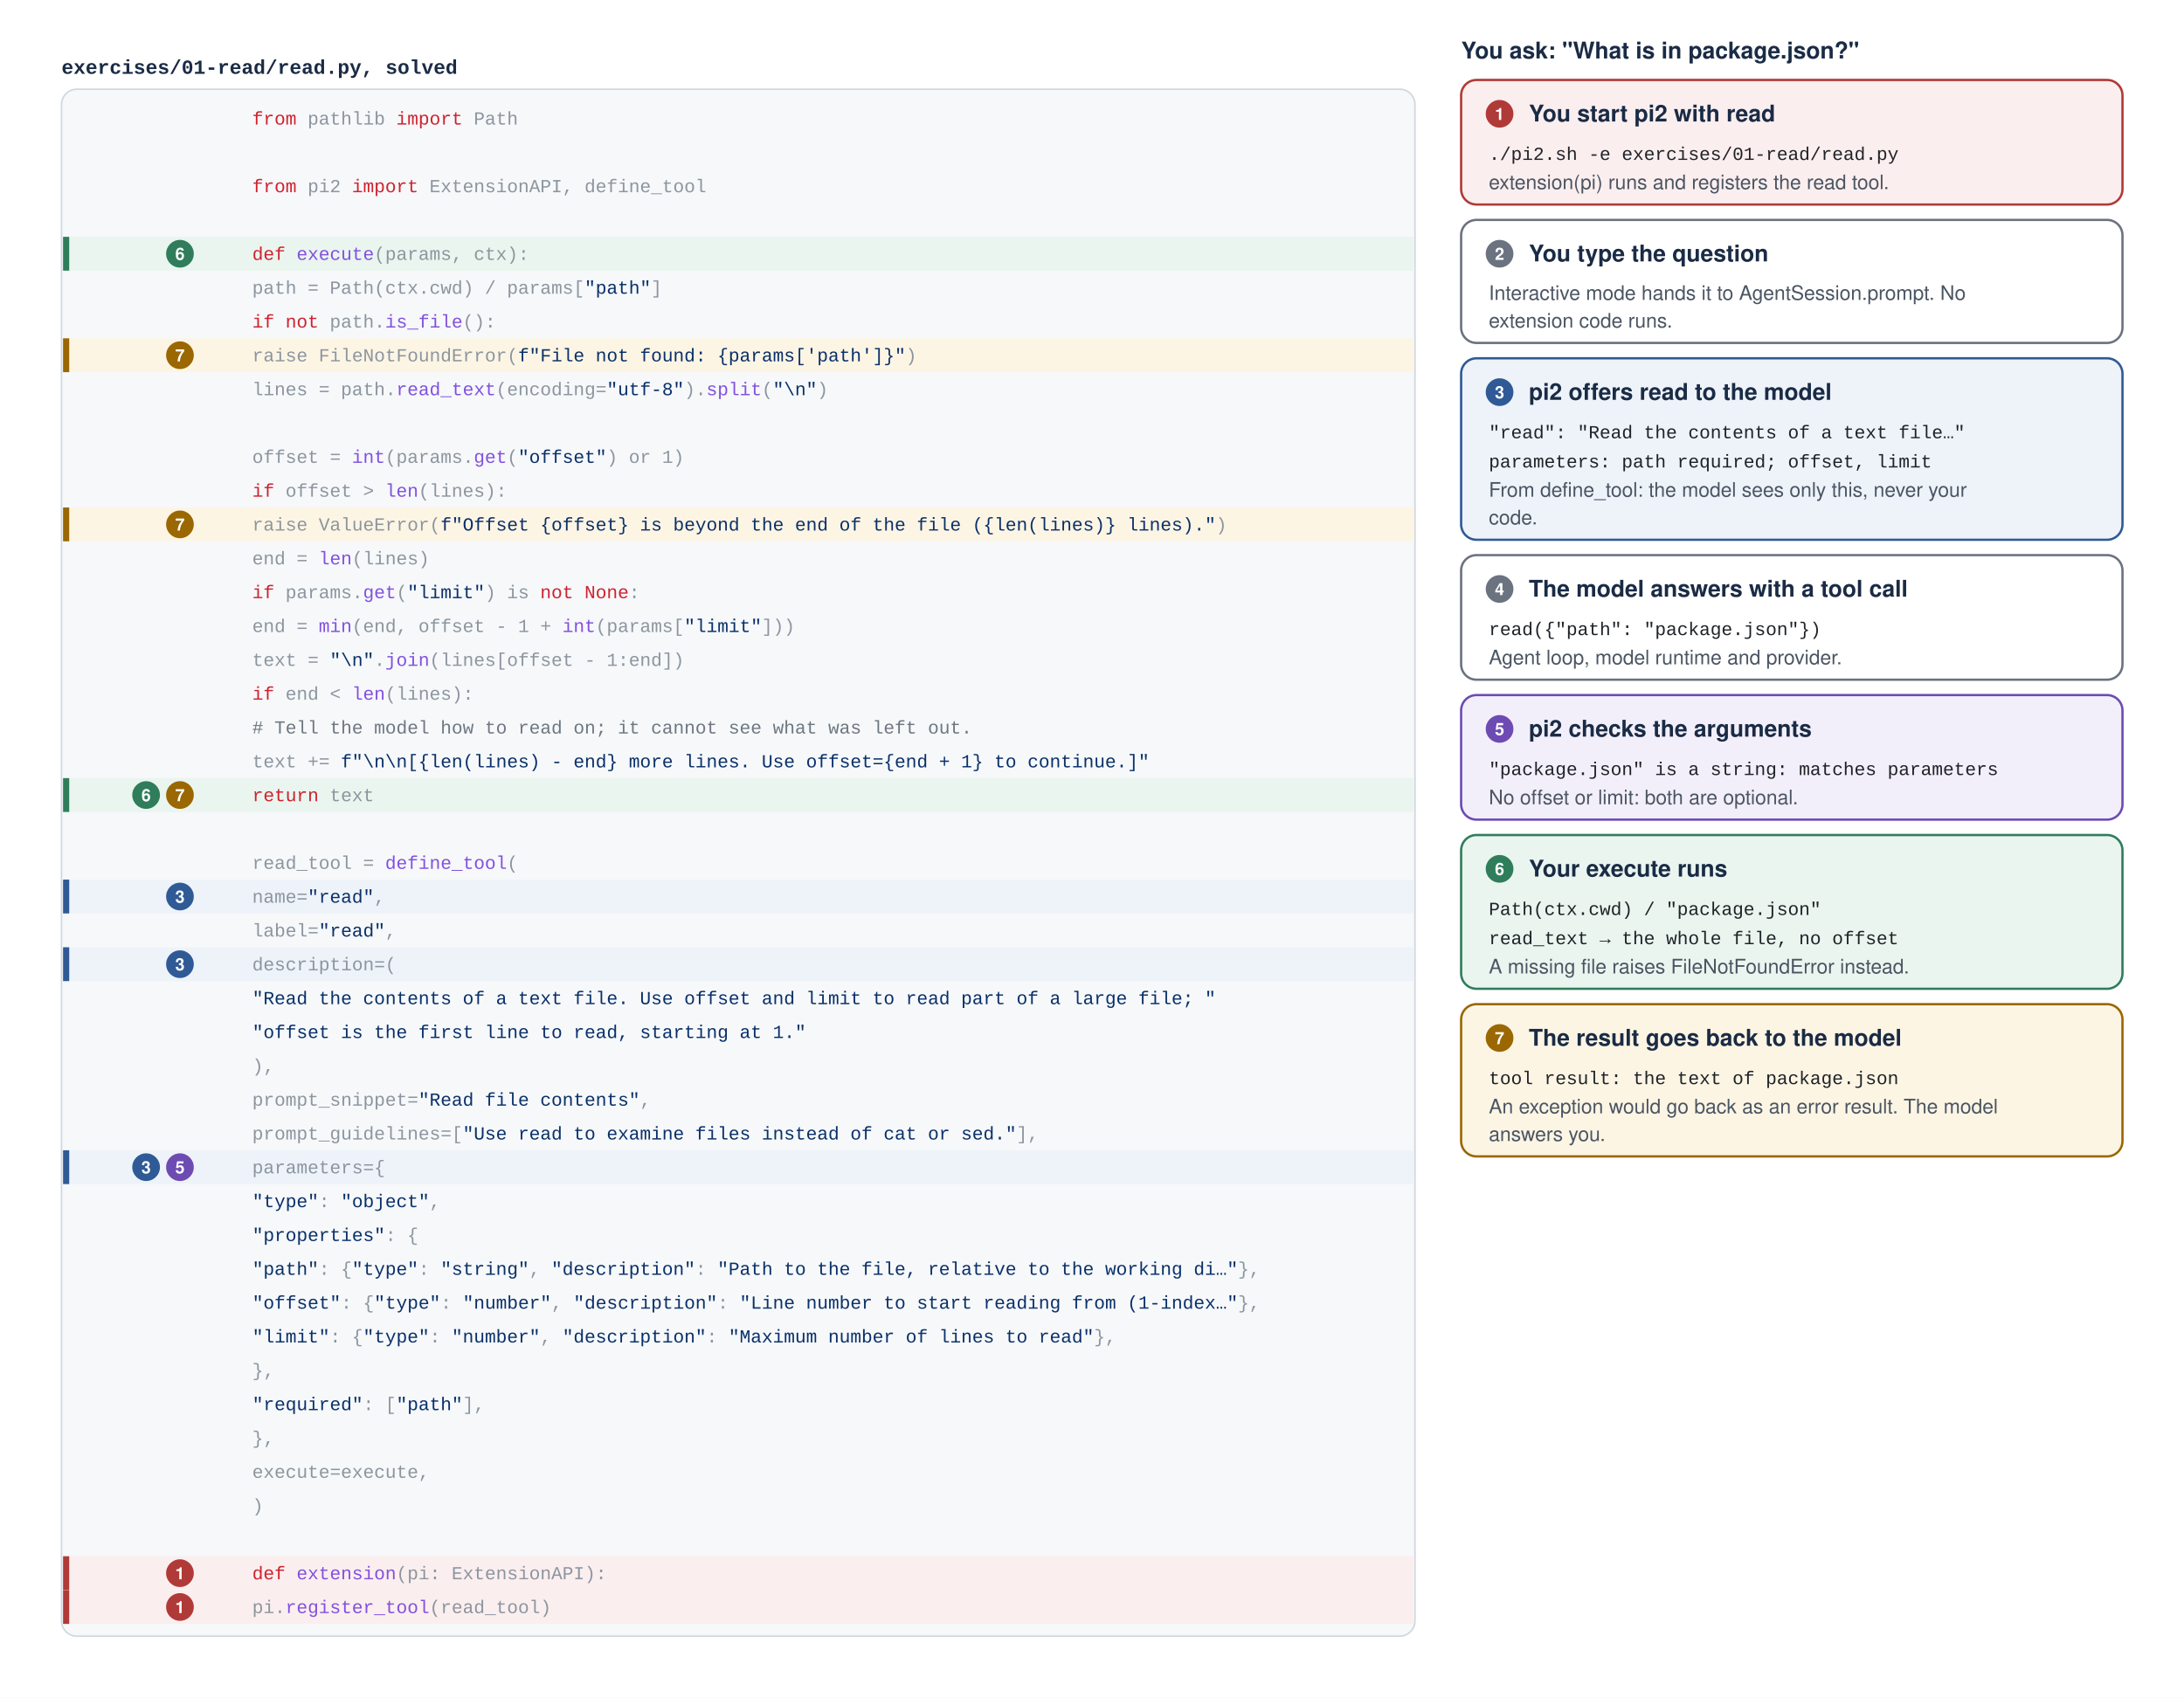
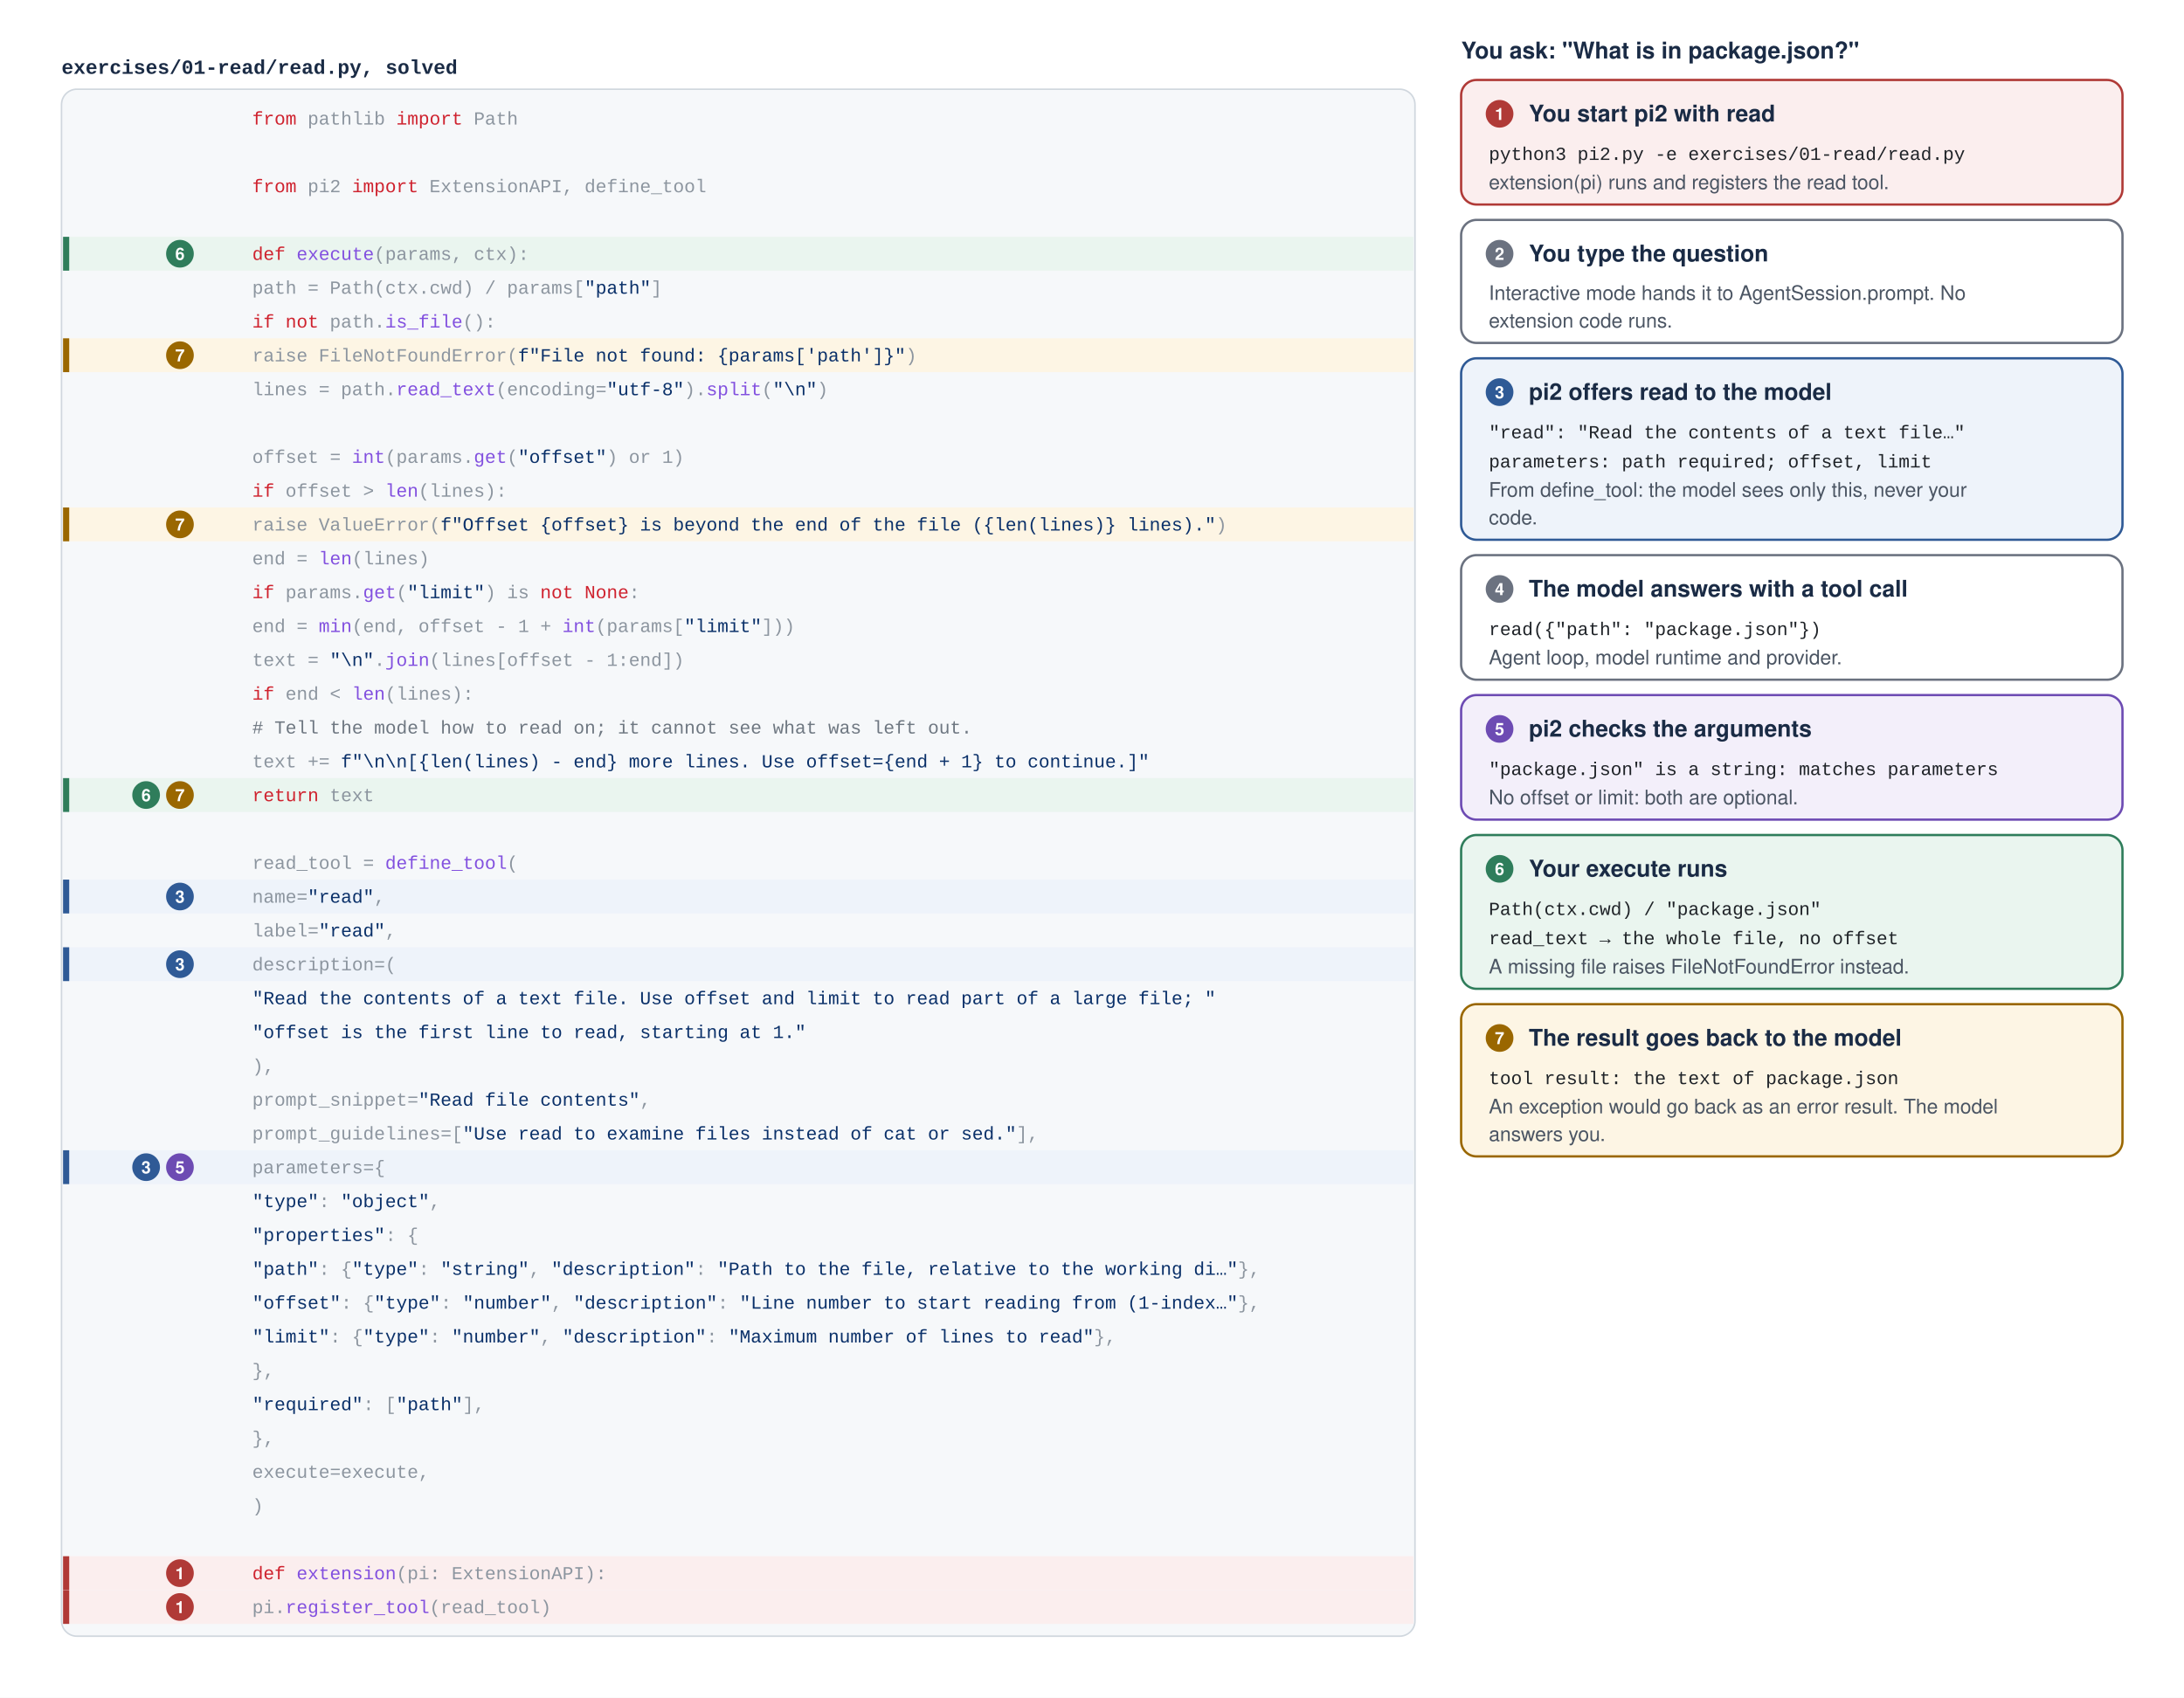
<svg xmlns="http://www.w3.org/2000/svg" width="1420" height="1104" viewBox="0 0 1420 1104" font-family="-apple-system, 'Segoe UI', Helvetica, Arial, sans-serif" font-size="14">
  <rect width="100%" height="100%" fill="#ffffff" />
  <text x="40" y="48" fill="#1a2b45" font-family="ui-monospace, SFMono-Regular, Menlo, Consolas, 'Liberation Mono', monospace" font-size="13" font-weight="700">exercises/01-read/read.py, solved</text>
  <rect x="40" y="58" width="880" height="1006" rx="10" fill="#f6f8fa" stroke="#d0d7de" />
  <text x="164" y="81" fill="#8c959f" font-family="ui-monospace, SFMono-Regular, Menlo, Consolas, 'Liberation Mono', monospace" font-size="12">
    <tspan fill="#cf222e">from</tspan> pathlib <tspan fill="#cf222e">import</tspan> Path</text>
  <text x="164" y="103" fill="#8c959f" font-family="ui-monospace, SFMono-Regular, Menlo, Consolas, 'Liberation Mono', monospace" font-size="12" />
  <text x="164" y="125" fill="#8c959f" font-family="ui-monospace, SFMono-Regular, Menlo, Consolas, 'Liberation Mono', monospace" font-size="12">
    <tspan fill="#cf222e">from</tspan> pi2 <tspan fill="#cf222e">import</tspan> ExtensionAPI, define_tool</text>
  <text x="164" y="147" fill="#8c959f" font-family="ui-monospace, SFMono-Regular, Menlo, Consolas, 'Liberation Mono', monospace" font-size="12" />
  <rect x="41" y="154" width="878" height="22" fill="#eaf5ef" />
  <rect x="41" y="154" width="4" height="22" fill="#2f7d5b" />
  <rect x="108.0" y="156.0" width="18.0" height="18" rx="9" fill="#2f7d5b" />
  <text x="117.0" y="169.0" text-anchor="middle" fill="#fff" font-family="-apple-system, 'Segoe UI', Helvetica, Arial, sans-serif" font-size="11" font-weight="700">6</text>
  <text x="164" y="169" fill="#8c959f" font-family="ui-monospace, SFMono-Regular, Menlo, Consolas, 'Liberation Mono', monospace" font-size="12">
    <tspan fill="#cf222e">def</tspan>
    <tspan fill="#8250df">execute</tspan>(params, ctx):</text>
  <text x="164" y="191" fill="#8c959f" font-family="ui-monospace, SFMono-Regular, Menlo, Consolas, 'Liberation Mono', monospace" font-size="12">    path = Path(ctx.cwd) / params[<tspan fill="#0a3069">"path"</tspan>]</text>
  <text x="164" y="213" fill="#8c959f" font-family="ui-monospace, SFMono-Regular, Menlo, Consolas, 'Liberation Mono', monospace" font-size="12">
    <tspan fill="#cf222e">if</tspan>
    <tspan fill="#cf222e">not</tspan> path.<tspan fill="#8250df">is_file</tspan>():</text>
  <rect x="41" y="220" width="878" height="22" fill="#fdf5e4" />
  <rect x="41" y="220" width="4" height="22" fill="#9a6700" />
  <rect x="108.0" y="222.0" width="18.0" height="18" rx="9" fill="#9a6700" />
  <text x="117.0" y="235.0" text-anchor="middle" fill="#fff" font-family="-apple-system, 'Segoe UI', Helvetica, Arial, sans-serif" font-size="11" font-weight="700">7</text>
  <text x="164" y="235" fill="#8c959f" font-family="ui-monospace, SFMono-Regular, Menlo, Consolas, 'Liberation Mono', monospace" font-size="12">        raise FileNotFoundError(<tspan fill="#0a3069">f"File not found: {params['path']}"</tspan>)</text>
  <text x="164" y="257" fill="#8c959f" font-family="ui-monospace, SFMono-Regular, Menlo, Consolas, 'Liberation Mono', monospace" font-size="12">    lines = path.<tspan fill="#8250df">read_text</tspan>(encoding=<tspan fill="#0a3069">"utf-8"</tspan>).<tspan fill="#8250df">split</tspan>(<tspan fill="#0a3069">"\n"</tspan>)</text>
  <text x="164" y="279" fill="#8c959f" font-family="ui-monospace, SFMono-Regular, Menlo, Consolas, 'Liberation Mono', monospace" font-size="12" />
  <text x="164" y="301" fill="#8c959f" font-family="ui-monospace, SFMono-Regular, Menlo, Consolas, 'Liberation Mono', monospace" font-size="12">    offset = <tspan fill="#8250df">int</tspan>(params.<tspan fill="#8250df">get</tspan>(<tspan fill="#0a3069">"offset"</tspan>) or 1)</text>
  <text x="164" y="323" fill="#8c959f" font-family="ui-monospace, SFMono-Regular, Menlo, Consolas, 'Liberation Mono', monospace" font-size="12">
    <tspan fill="#cf222e">if</tspan> offset &gt; <tspan fill="#8250df">len</tspan>(lines):</text>
  <rect x="41" y="330" width="878" height="22" fill="#fdf5e4" />
  <rect x="41" y="330" width="4" height="22" fill="#9a6700" />
  <rect x="108.0" y="332.0" width="18.0" height="18" rx="9" fill="#9a6700" />
  <text x="117.0" y="345.0" text-anchor="middle" fill="#fff" font-family="-apple-system, 'Segoe UI', Helvetica, Arial, sans-serif" font-size="11" font-weight="700">7</text>
  <text x="164" y="345" fill="#8c959f" font-family="ui-monospace, SFMono-Regular, Menlo, Consolas, 'Liberation Mono', monospace" font-size="12">        raise ValueError(<tspan fill="#0a3069">f"Offset {offset} is beyond the end of the file ({len(lines)} lines)."</tspan>)</text>
  <text x="164" y="367" fill="#8c959f" font-family="ui-monospace, SFMono-Regular, Menlo, Consolas, 'Liberation Mono', monospace" font-size="12">    end = <tspan fill="#8250df">len</tspan>(lines)</text>
  <text x="164" y="389" fill="#8c959f" font-family="ui-monospace, SFMono-Regular, Menlo, Consolas, 'Liberation Mono', monospace" font-size="12">
    <tspan fill="#cf222e">if</tspan> params.<tspan fill="#8250df">get</tspan>(<tspan fill="#0a3069">"limit"</tspan>) is <tspan fill="#cf222e">not</tspan>
    <tspan fill="#cf222e">None</tspan>:</text>
  <text x="164" y="411" fill="#8c959f" font-family="ui-monospace, SFMono-Regular, Menlo, Consolas, 'Liberation Mono', monospace" font-size="12">        end = <tspan fill="#8250df">min</tspan>(end, offset - 1 + <tspan fill="#8250df">int</tspan>(params[<tspan fill="#0a3069">"limit"</tspan>]))</text>
  <text x="164" y="433" fill="#8c959f" font-family="ui-monospace, SFMono-Regular, Menlo, Consolas, 'Liberation Mono', monospace" font-size="12">    text = <tspan fill="#0a3069">"\n"</tspan>.<tspan fill="#8250df">join</tspan>(lines[offset - 1:end])</text>
  <text x="164" y="455" fill="#8c959f" font-family="ui-monospace, SFMono-Regular, Menlo, Consolas, 'Liberation Mono', monospace" font-size="12">
    <tspan fill="#cf222e">if</tspan> end &lt; <tspan fill="#8250df">len</tspan>(lines):</text>
  <text x="164" y="477" fill="#8c959f" font-family="ui-monospace, SFMono-Regular, Menlo, Consolas, 'Liberation Mono', monospace" font-size="12">
    <tspan fill="#6e7781"># Tell the model how to read on; it cannot see what was left out.</tspan>
  </text>
  <text x="164" y="499" fill="#8c959f" font-family="ui-monospace, SFMono-Regular, Menlo, Consolas, 'Liberation Mono', monospace" font-size="12">        text += <tspan fill="#0a3069">f"\n\n[{len(lines) - end} more lines. Use offset={end + 1} to continue.]"</tspan>
  </text>
  <rect x="41" y="506" width="878" height="22" fill="#eaf5ef" />
  <rect x="41" y="506" width="4" height="22" fill="#2f7d5b" />
  <rect x="108.0" y="508.0" width="18.0" height="18" rx="9" fill="#9a6700" />
  <text x="117.0" y="521.0" text-anchor="middle" fill="#fff" font-family="-apple-system, 'Segoe UI', Helvetica, Arial, sans-serif" font-size="11" font-weight="700">7</text>
  <rect x="86.0" y="508.0" width="18.0" height="18" rx="9" fill="#2f7d5b" />
  <text x="95.0" y="521.0" text-anchor="middle" fill="#fff" font-family="-apple-system, 'Segoe UI', Helvetica, Arial, sans-serif" font-size="11" font-weight="700">6</text>
  <text x="164" y="521" fill="#8c959f" font-family="ui-monospace, SFMono-Regular, Menlo, Consolas, 'Liberation Mono', monospace" font-size="12">
    <tspan fill="#cf222e">return</tspan> text</text>
  <text x="164" y="543" fill="#8c959f" font-family="ui-monospace, SFMono-Regular, Menlo, Consolas, 'Liberation Mono', monospace" font-size="12" />
  <text x="164" y="565" fill="#8c959f" font-family="ui-monospace, SFMono-Regular, Menlo, Consolas, 'Liberation Mono', monospace" font-size="12">read_tool = <tspan fill="#8250df">define_tool</tspan>(</text>
  <rect x="41" y="572" width="878" height="22" fill="#eef3fa" />
  <rect x="41" y="572" width="4" height="22" fill="#2f5a96" />
  <rect x="108.0" y="574.0" width="18.0" height="18" rx="9" fill="#2f5a96" />
  <text x="117.0" y="587.0" text-anchor="middle" fill="#fff" font-family="-apple-system, 'Segoe UI', Helvetica, Arial, sans-serif" font-size="11" font-weight="700">3</text>
  <text x="164" y="587" fill="#8c959f" font-family="ui-monospace, SFMono-Regular, Menlo, Consolas, 'Liberation Mono', monospace" font-size="12">    name=<tspan fill="#0a3069">"read"</tspan>,</text>
  <text x="164" y="609" fill="#8c959f" font-family="ui-monospace, SFMono-Regular, Menlo, Consolas, 'Liberation Mono', monospace" font-size="12">    label=<tspan fill="#0a3069">"read"</tspan>,</text>
  <rect x="41" y="616" width="878" height="22" fill="#eef3fa" />
  <rect x="41" y="616" width="4" height="22" fill="#2f5a96" />
  <rect x="108.0" y="618.0" width="18.0" height="18" rx="9" fill="#2f5a96" />
  <text x="117.0" y="631.0" text-anchor="middle" fill="#fff" font-family="-apple-system, 'Segoe UI', Helvetica, Arial, sans-serif" font-size="11" font-weight="700">3</text>
  <text x="164" y="631" fill="#8c959f" font-family="ui-monospace, SFMono-Regular, Menlo, Consolas, 'Liberation Mono', monospace" font-size="12">    description=(</text>
  <text x="164" y="653" fill="#8c959f" font-family="ui-monospace, SFMono-Regular, Menlo, Consolas, 'Liberation Mono', monospace" font-size="12">
    <tspan fill="#0a3069">"Read the contents of a text file. Use offset and limit to read part of a large file; "</tspan>
  </text>
  <text x="164" y="675" fill="#8c959f" font-family="ui-monospace, SFMono-Regular, Menlo, Consolas, 'Liberation Mono', monospace" font-size="12">
    <tspan fill="#0a3069">"offset is the first line to read, starting at 1."</tspan>
  </text>
  <text x="164" y="697" fill="#8c959f" font-family="ui-monospace, SFMono-Regular, Menlo, Consolas, 'Liberation Mono', monospace" font-size="12">    ),</text>
  <text x="164" y="719" fill="#8c959f" font-family="ui-monospace, SFMono-Regular, Menlo, Consolas, 'Liberation Mono', monospace" font-size="12">    prompt_snippet=<tspan fill="#0a3069">"Read file contents"</tspan>,</text>
  <text x="164" y="741" fill="#8c959f" font-family="ui-monospace, SFMono-Regular, Menlo, Consolas, 'Liberation Mono', monospace" font-size="12">    prompt_guidelines=[<tspan fill="#0a3069">"Use read to examine files instead of cat or sed."</tspan>],</text>
  <rect x="41" y="748" width="878" height="22" fill="#eef3fa" />
  <rect x="41" y="748" width="4" height="22" fill="#2f5a96" />
  <rect x="108.0" y="750.0" width="18.0" height="18" rx="9" fill="#6d4bb3" />
  <text x="117.0" y="763.0" text-anchor="middle" fill="#fff" font-family="-apple-system, 'Segoe UI', Helvetica, Arial, sans-serif" font-size="11" font-weight="700">5</text>
  <rect x="86.0" y="750.0" width="18.0" height="18" rx="9" fill="#2f5a96" />
  <text x="95.0" y="763.0" text-anchor="middle" fill="#fff" font-family="-apple-system, 'Segoe UI', Helvetica, Arial, sans-serif" font-size="11" font-weight="700">3</text>
  <text x="164" y="763" fill="#8c959f" font-family="ui-monospace, SFMono-Regular, Menlo, Consolas, 'Liberation Mono', monospace" font-size="12">    parameters={</text>
  <text x="164" y="785" fill="#8c959f" font-family="ui-monospace, SFMono-Regular, Menlo, Consolas, 'Liberation Mono', monospace" font-size="12">
    <tspan fill="#0a3069">"type"</tspan>: <tspan fill="#0a3069">"object"</tspan>,</text>
  <text x="164" y="807" fill="#8c959f" font-family="ui-monospace, SFMono-Regular, Menlo, Consolas, 'Liberation Mono', monospace" font-size="12">
    <tspan fill="#0a3069">"properties"</tspan>: {</text>
  <text x="164" y="829" fill="#8c959f" font-family="ui-monospace, SFMono-Regular, Menlo, Consolas, 'Liberation Mono', monospace" font-size="12">
    <tspan fill="#0a3069">"path"</tspan>: {<tspan fill="#0a3069">"type"</tspan>: <tspan fill="#0a3069">"string"</tspan>, <tspan fill="#0a3069">"description"</tspan>: <tspan fill="#0a3069">"Path to the file, relative to the working di…"</tspan>},</text>
  <text x="164" y="851" fill="#8c959f" font-family="ui-monospace, SFMono-Regular, Menlo, Consolas, 'Liberation Mono', monospace" font-size="12">
    <tspan fill="#0a3069">"offset"</tspan>: {<tspan fill="#0a3069">"type"</tspan>: <tspan fill="#0a3069">"number"</tspan>, <tspan fill="#0a3069">"description"</tspan>: <tspan fill="#0a3069">"Line number to start reading from (1-index…"</tspan>},</text>
  <text x="164" y="873" fill="#8c959f" font-family="ui-monospace, SFMono-Regular, Menlo, Consolas, 'Liberation Mono', monospace" font-size="12">
    <tspan fill="#0a3069">"limit"</tspan>: {<tspan fill="#0a3069">"type"</tspan>: <tspan fill="#0a3069">"number"</tspan>, <tspan fill="#0a3069">"description"</tspan>: <tspan fill="#0a3069">"Maximum number of lines to read"</tspan>},</text>
  <text x="164" y="895" fill="#8c959f" font-family="ui-monospace, SFMono-Regular, Menlo, Consolas, 'Liberation Mono', monospace" font-size="12">        },</text>
  <text x="164" y="917" fill="#8c959f" font-family="ui-monospace, SFMono-Regular, Menlo, Consolas, 'Liberation Mono', monospace" font-size="12">
    <tspan fill="#0a3069">"required"</tspan>: [<tspan fill="#0a3069">"path"</tspan>],</text>
  <text x="164" y="939" fill="#8c959f" font-family="ui-monospace, SFMono-Regular, Menlo, Consolas, 'Liberation Mono', monospace" font-size="12">    },</text>
  <text x="164" y="961" fill="#8c959f" font-family="ui-monospace, SFMono-Regular, Menlo, Consolas, 'Liberation Mono', monospace" font-size="12">    execute=execute,</text>
  <text x="164" y="983" fill="#8c959f" font-family="ui-monospace, SFMono-Regular, Menlo, Consolas, 'Liberation Mono', monospace" font-size="12">)</text>
  <text x="164" y="1005" fill="#8c959f" font-family="ui-monospace, SFMono-Regular, Menlo, Consolas, 'Liberation Mono', monospace" font-size="12" />
  <rect x="41" y="1012" width="878" height="22" fill="#fbeeee" />
  <rect x="41" y="1012" width="4" height="22" fill="#b03a37" />
  <rect x="108.0" y="1014.0" width="18.0" height="18" rx="9" fill="#b03a37" />
  <text x="117.0" y="1027.0" text-anchor="middle" fill="#fff" font-family="-apple-system, 'Segoe UI', Helvetica, Arial, sans-serif" font-size="11" font-weight="700">1</text>
  <text x="164" y="1027" fill="#8c959f" font-family="ui-monospace, SFMono-Regular, Menlo, Consolas, 'Liberation Mono', monospace" font-size="12">
    <tspan fill="#cf222e">def</tspan>
    <tspan fill="#8250df">extension</tspan>(pi: ExtensionAPI):</text>
  <rect x="41" y="1034" width="878" height="22" fill="#fbeeee" />
  <rect x="41" y="1034" width="4" height="22" fill="#b03a37" />
  <rect x="108.0" y="1036.0" width="18.0" height="18" rx="9" fill="#b03a37" />
  <text x="117.0" y="1049.0" text-anchor="middle" fill="#fff" font-family="-apple-system, 'Segoe UI', Helvetica, Arial, sans-serif" font-size="11" font-weight="700">1</text>
  <text x="164" y="1049" fill="#8c959f" font-family="ui-monospace, SFMono-Regular, Menlo, Consolas, 'Liberation Mono', monospace" font-size="12">    pi.<tspan fill="#8250df">register_tool</tspan>(read_tool)</text>
  <text x="950" y="38" fill="#1a2b45" font-family="-apple-system, 'Segoe UI', Helvetica, Arial, sans-serif" font-size="15" font-weight="700">You ask: "What is in package.json?"</text>
  <rect x="950" y="52" width="430" height="81" rx="10" fill="#fbeeee" stroke="#b03a37" stroke-width="1.5" />
  <rect x="966.0" y="65" width="18.0" height="18" rx="9" fill="#b03a37" />
  <text x="975.0" y="78" text-anchor="middle" fill="#fff" font-family="-apple-system, 'Segoe UI', Helvetica, Arial, sans-serif" font-size="11" font-weight="700">1</text>
  <text x="994" y="79" fill="#1a2b45" font-family="-apple-system, 'Segoe UI', Helvetica, Arial, sans-serif" font-size="15" font-weight="700">You start pi2 with read</text>
-   <text x="968" y="104" fill="#1f2328" font-family="ui-monospace, SFMono-Regular, Menlo, Consolas, 'Liberation Mono', monospace" font-size="12">./pi2.sh -e exercises/01-read/read.py</text>
+   <text x="968" y="104" fill="#1f2328" font-family="ui-monospace, SFMono-Regular, Menlo, Consolas, 'Liberation Mono', monospace" font-size="12">python3 pi2.py -e exercises/01-read/read.py</text>
  <text x="968" y="123" fill="#4b5563" font-family="-apple-system, 'Segoe UI', Helvetica, Arial, sans-serif" font-size="13">extension(pi) runs and registers the read tool.</text>
  <rect x="950" y="143" width="430" height="80" rx="10" fill="#ffffff" stroke="#6b7280" stroke-width="1.5" />
  <rect x="966.0" y="156" width="18.0" height="18" rx="9" fill="#6b7280" />
  <text x="975.0" y="169" text-anchor="middle" fill="#fff" font-family="-apple-system, 'Segoe UI', Helvetica, Arial, sans-serif" font-size="11" font-weight="700">2</text>
  <text x="994" y="170" fill="#1a2b45" font-family="-apple-system, 'Segoe UI', Helvetica, Arial, sans-serif" font-size="15" font-weight="700">You type the question</text>
  <text x="968" y="195" fill="#4b5563" font-family="-apple-system, 'Segoe UI', Helvetica, Arial, sans-serif" font-size="13">Interactive mode hands it to AgentSession.prompt. No</text>
  <text x="968" y="213" fill="#4b5563" font-family="-apple-system, 'Segoe UI', Helvetica, Arial, sans-serif" font-size="13">extension code runs.</text>
  <rect x="950" y="233" width="430" height="118" rx="10" fill="#eef3fa" stroke="#2f5a96" stroke-width="1.5" />
  <rect x="966.0" y="246" width="18.0" height="18" rx="9" fill="#2f5a96" />
  <text x="975.0" y="259" text-anchor="middle" fill="#fff" font-family="-apple-system, 'Segoe UI', Helvetica, Arial, sans-serif" font-size="11" font-weight="700">3</text>
  <text x="994" y="260" fill="#1a2b45" font-family="-apple-system, 'Segoe UI', Helvetica, Arial, sans-serif" font-size="15" font-weight="700">pi2 offers read to the model</text>
  <text x="968" y="285" fill="#1f2328" font-family="ui-monospace, SFMono-Regular, Menlo, Consolas, 'Liberation Mono', monospace" font-size="12">"read": "Read the contents of a text file…"</text>
  <text x="968" y="304" fill="#1f2328" font-family="ui-monospace, SFMono-Regular, Menlo, Consolas, 'Liberation Mono', monospace" font-size="12">parameters: path required; offset, limit</text>
  <text x="968" y="323" fill="#4b5563" font-family="-apple-system, 'Segoe UI', Helvetica, Arial, sans-serif" font-size="13">From define_tool: the model sees only this, never your</text>
  <text x="968" y="341" fill="#4b5563" font-family="-apple-system, 'Segoe UI', Helvetica, Arial, sans-serif" font-size="13">code.</text>
  <rect x="950" y="361" width="430" height="81" rx="10" fill="#ffffff" stroke="#6b7280" stroke-width="1.5" />
  <rect x="966.0" y="374" width="18.0" height="18" rx="9" fill="#6b7280" />
  <text x="975.0" y="387" text-anchor="middle" fill="#fff" font-family="-apple-system, 'Segoe UI', Helvetica, Arial, sans-serif" font-size="11" font-weight="700">4</text>
  <text x="994" y="388" fill="#1a2b45" font-family="-apple-system, 'Segoe UI', Helvetica, Arial, sans-serif" font-size="15" font-weight="700">The model answers with a tool call</text>
  <text x="968" y="413" fill="#1f2328" font-family="ui-monospace, SFMono-Regular, Menlo, Consolas, 'Liberation Mono', monospace" font-size="12">read({"path": "package.json"})</text>
  <text x="968" y="432" fill="#4b5563" font-family="-apple-system, 'Segoe UI', Helvetica, Arial, sans-serif" font-size="13">Agent loop, model runtime and provider.</text>
  <rect x="950" y="452" width="430" height="81" rx="10" fill="#f3effa" stroke="#6d4bb3" stroke-width="1.5" />
  <rect x="966.0" y="465" width="18.0" height="18" rx="9" fill="#6d4bb3" />
  <text x="975.0" y="478" text-anchor="middle" fill="#fff" font-family="-apple-system, 'Segoe UI', Helvetica, Arial, sans-serif" font-size="11" font-weight="700">5</text>
  <text x="994" y="479" fill="#1a2b45" font-family="-apple-system, 'Segoe UI', Helvetica, Arial, sans-serif" font-size="15" font-weight="700">pi2 checks the arguments</text>
  <text x="968" y="504" fill="#1f2328" font-family="ui-monospace, SFMono-Regular, Menlo, Consolas, 'Liberation Mono', monospace" font-size="12">"package.json" is a string: matches parameters</text>
  <text x="968" y="523" fill="#4b5563" font-family="-apple-system, 'Segoe UI', Helvetica, Arial, sans-serif" font-size="13">No offset or limit: both are optional.</text>
  <rect x="950" y="543" width="430" height="100" rx="10" fill="#eaf5ef" stroke="#2f7d5b" stroke-width="1.5" />
  <rect x="966.0" y="556" width="18.0" height="18" rx="9" fill="#2f7d5b" />
  <text x="975.0" y="569" text-anchor="middle" fill="#fff" font-family="-apple-system, 'Segoe UI', Helvetica, Arial, sans-serif" font-size="11" font-weight="700">6</text>
  <text x="994" y="570" fill="#1a2b45" font-family="-apple-system, 'Segoe UI', Helvetica, Arial, sans-serif" font-size="15" font-weight="700">Your execute runs</text>
  <text x="968" y="595" fill="#1f2328" font-family="ui-monospace, SFMono-Regular, Menlo, Consolas, 'Liberation Mono', monospace" font-size="12">Path(ctx.cwd) / "package.json"</text>
  <text x="968" y="614" fill="#1f2328" font-family="ui-monospace, SFMono-Regular, Menlo, Consolas, 'Liberation Mono', monospace" font-size="12">read_text → the whole file, no offset</text>
  <text x="968" y="633" fill="#4b5563" font-family="-apple-system, 'Segoe UI', Helvetica, Arial, sans-serif" font-size="13">A missing file raises FileNotFoundError instead.</text>
  <rect x="950" y="653" width="430" height="99" rx="10" fill="#fdf5e4" stroke="#9a6700" stroke-width="1.5" />
  <rect x="966.0" y="666" width="18.0" height="18" rx="9" fill="#9a6700" />
  <text x="975.0" y="679" text-anchor="middle" fill="#fff" font-family="-apple-system, 'Segoe UI', Helvetica, Arial, sans-serif" font-size="11" font-weight="700">7</text>
  <text x="994" y="680" fill="#1a2b45" font-family="-apple-system, 'Segoe UI', Helvetica, Arial, sans-serif" font-size="15" font-weight="700">The result goes back to the model</text>
  <text x="968" y="705" fill="#1f2328" font-family="ui-monospace, SFMono-Regular, Menlo, Consolas, 'Liberation Mono', monospace" font-size="12">tool result: the text of package.json</text>
  <text x="968" y="724" fill="#4b5563" font-family="-apple-system, 'Segoe UI', Helvetica, Arial, sans-serif" font-size="13">An exception would go back as an error result. The model</text>
  <text x="968" y="742" fill="#4b5563" font-family="-apple-system, 'Segoe UI', Helvetica, Arial, sans-serif" font-size="13">answers you.</text>
</svg>
